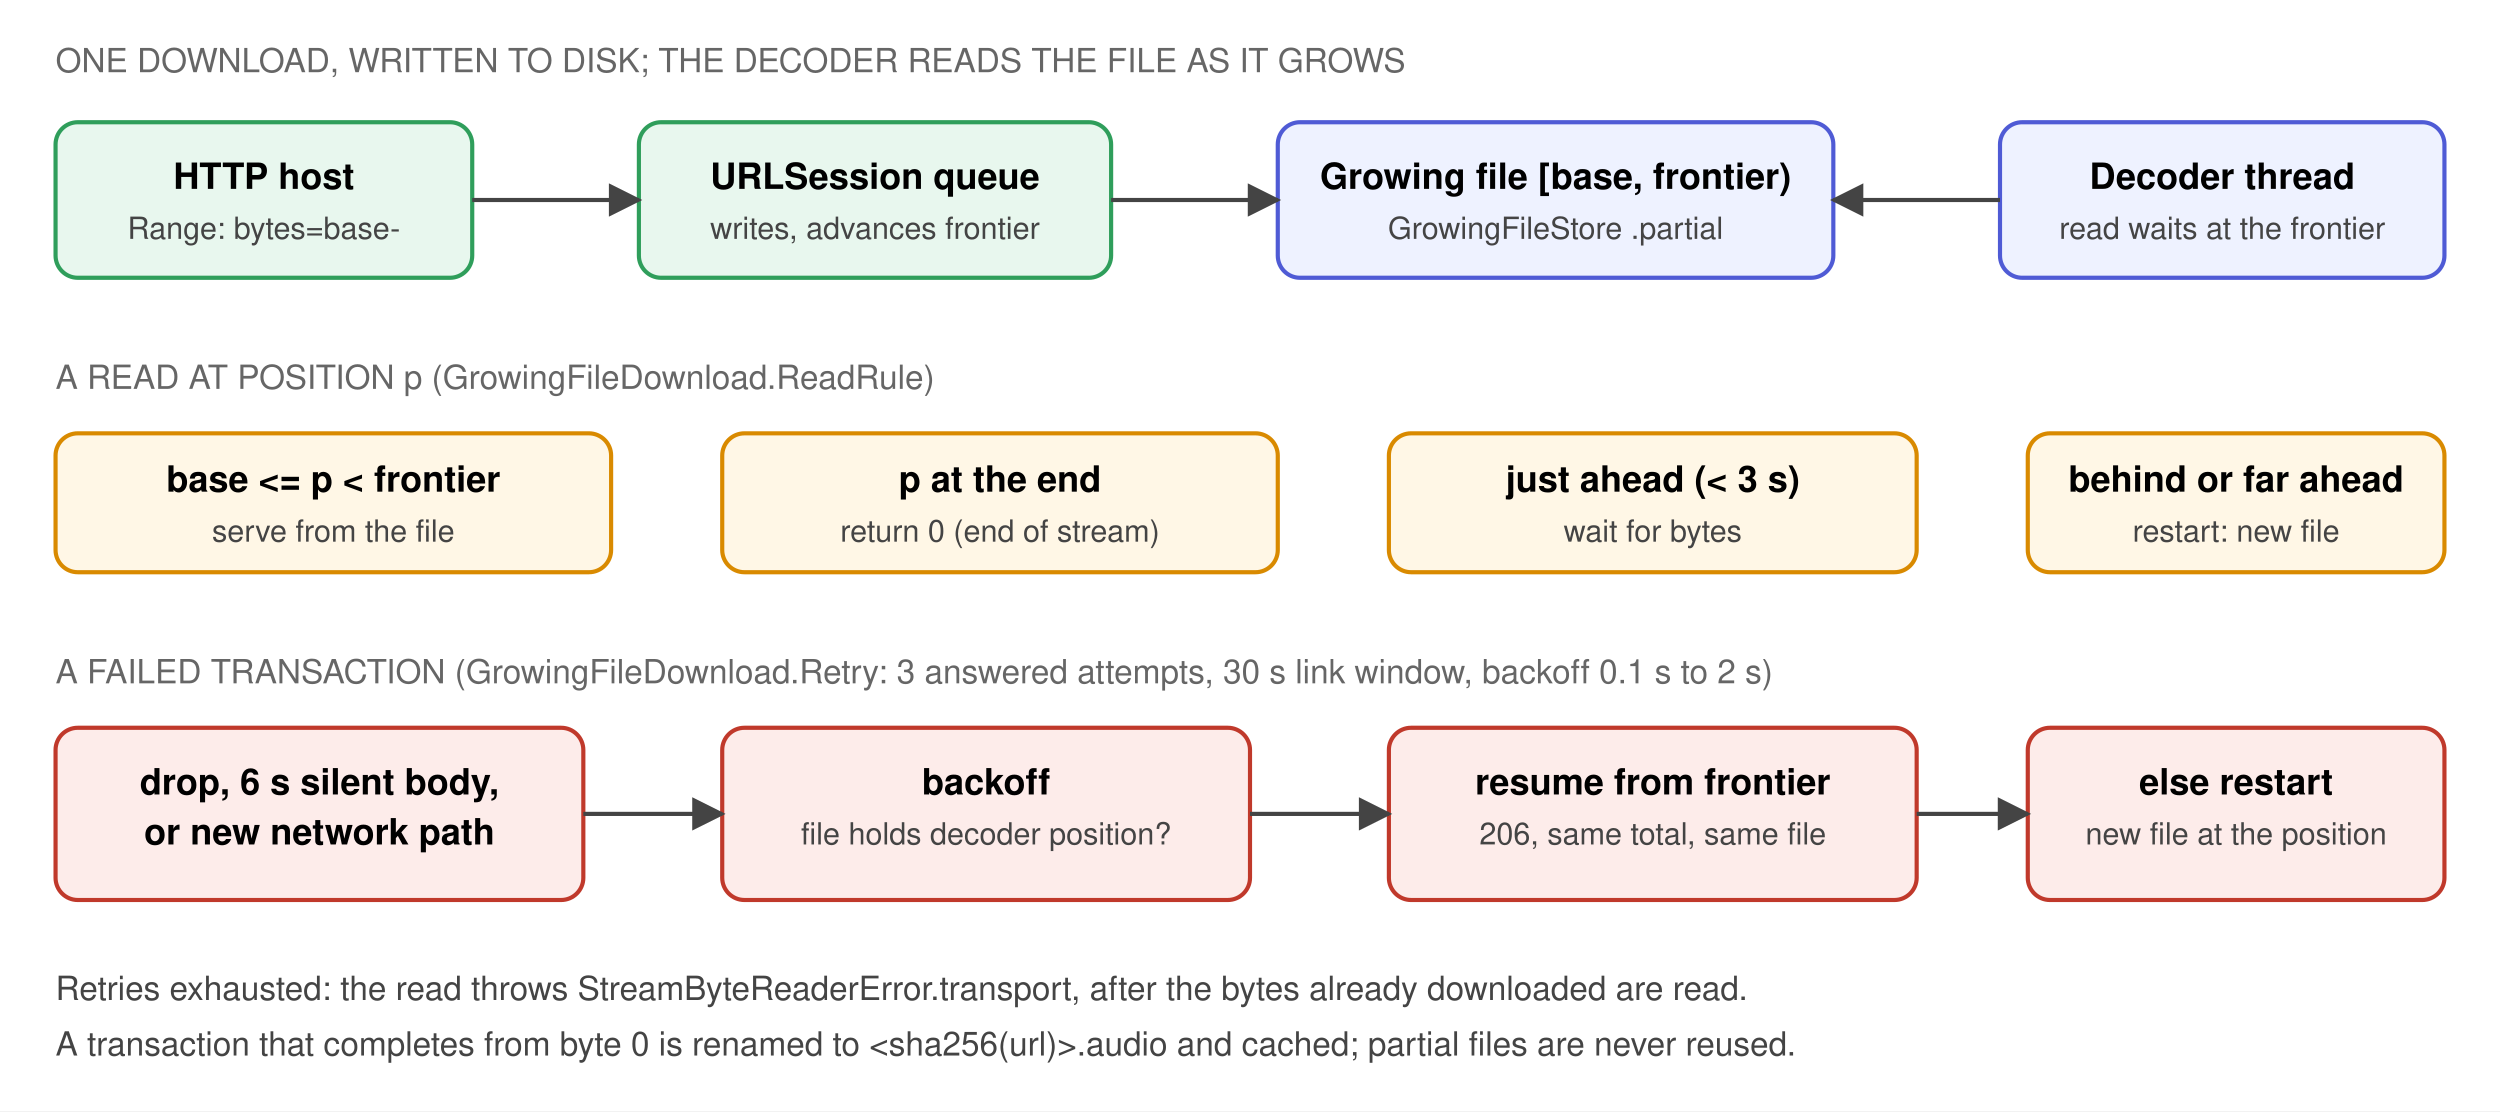
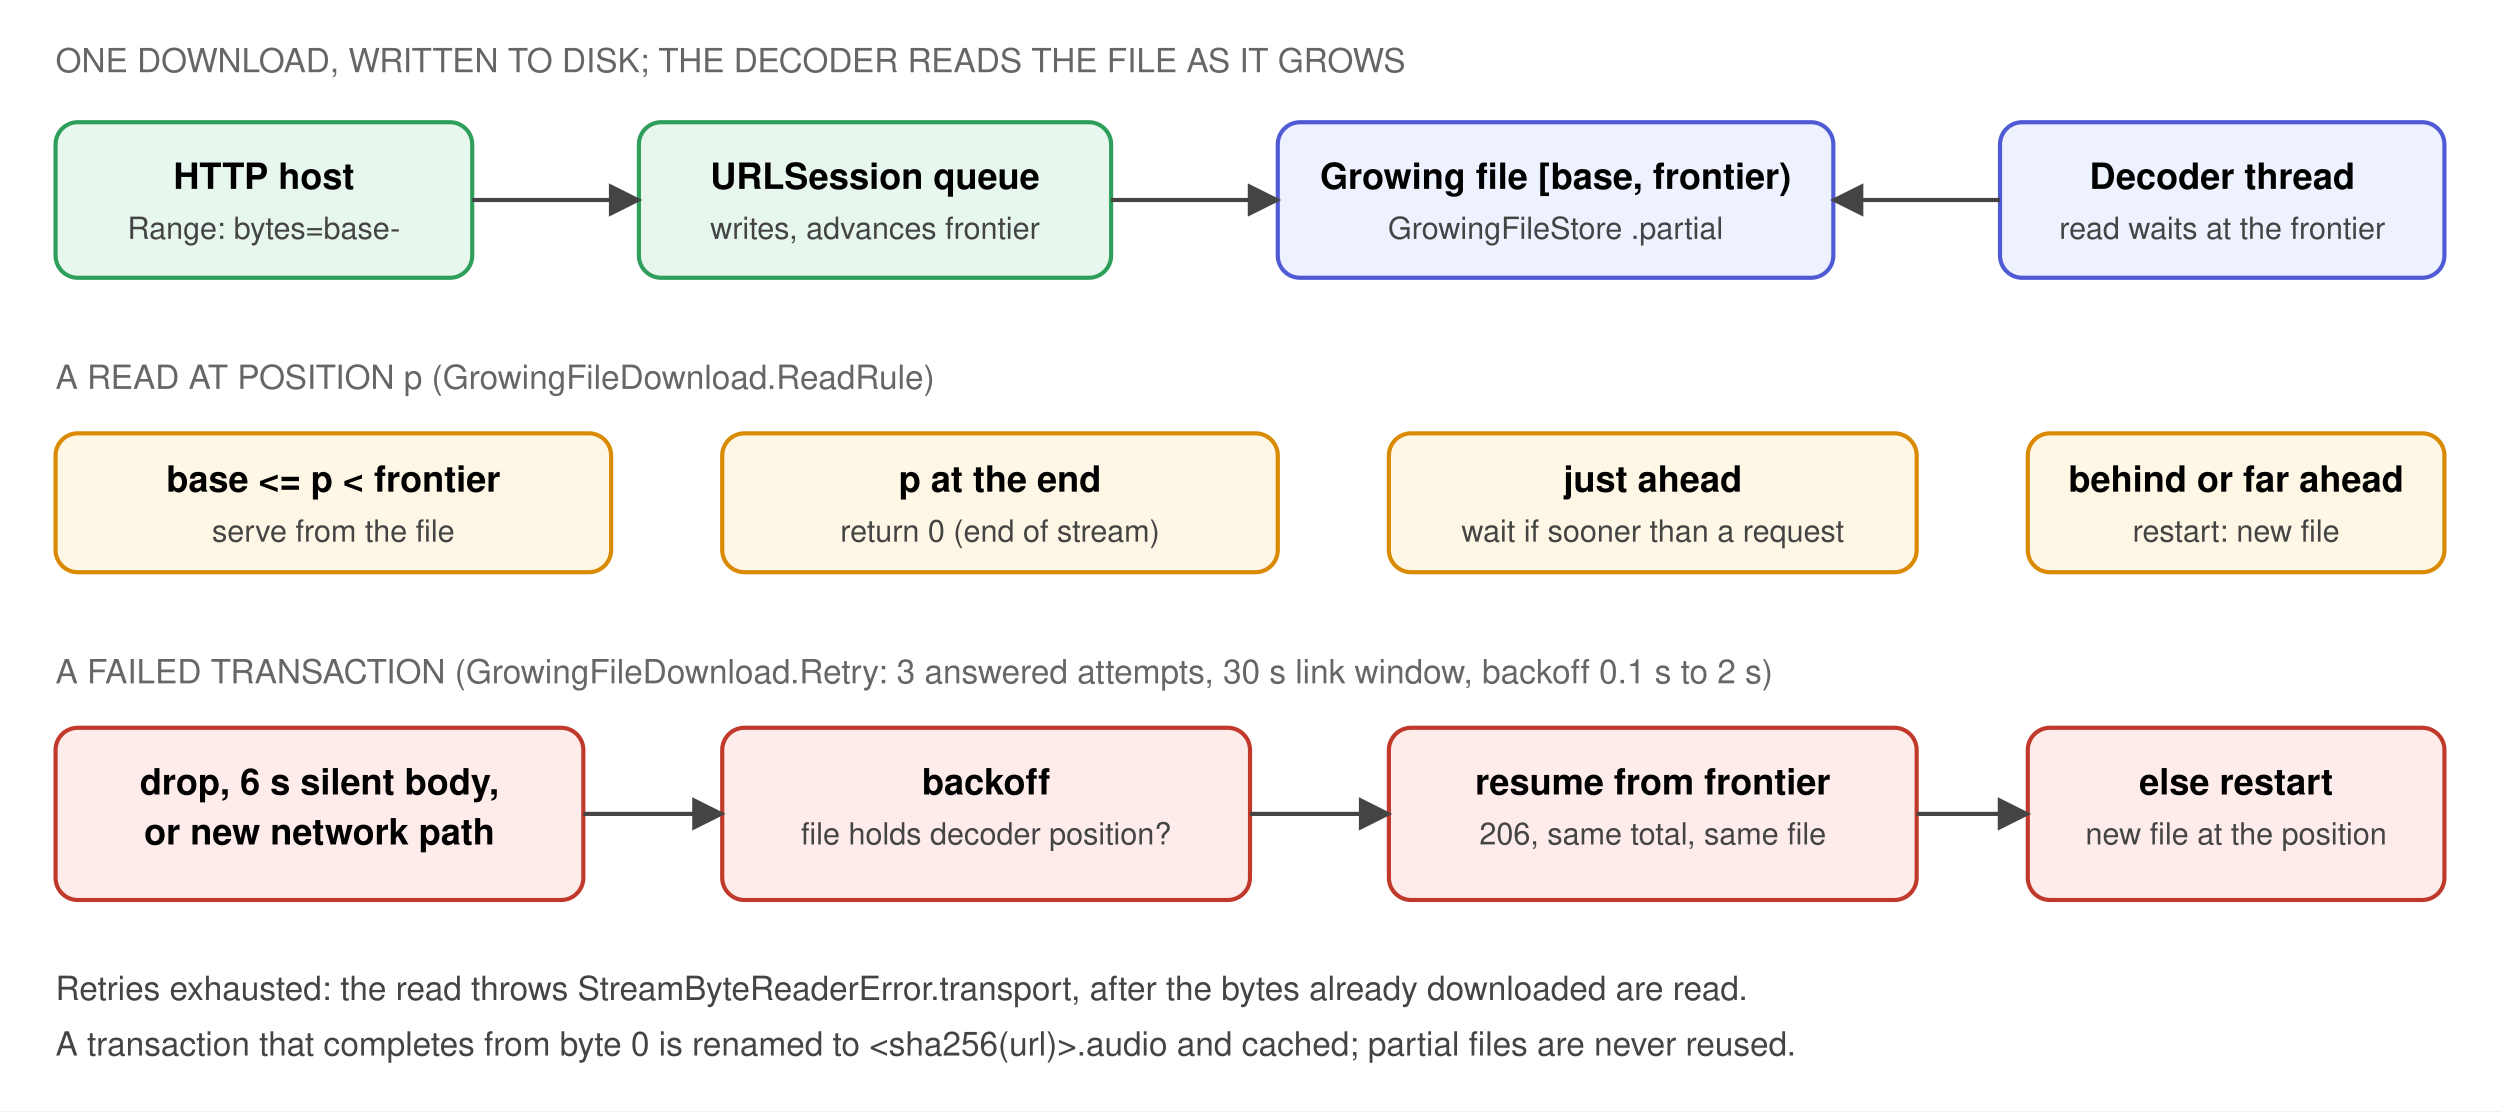
<svg xmlns="http://www.w3.org/2000/svg" viewBox="0 0 900 400" font-family="-apple-system, Helvetica, Arial, sans-serif" font-size="13">
  <defs>
    <marker id="a" viewBox="0 0 10 10" refX="9" refY="5" markerWidth="8" markerHeight="8" orient="auto">
      <path d="M0 0L10 5L0 10z" fill="#444" />
    </marker>
  </defs>
  <rect width="900" height="400" fill="#fff" />
  <text x="20" y="26" font-size="12" fill="#666">ONE DOWNLOAD, WRITTEN TO DISK; THE DECODER READS THE FILE AS IT GROWS</text>
  <g stroke="#2f9e5b" stroke-width="1.5" fill="#e8f7ee">
    <rect x="20" y="44" width="150" height="56" rx="8" />
    <rect x="230" y="44" width="170" height="56" rx="8" />
    <rect x="460" y="44" width="200" height="56" rx="8" fill="#eef2ff" stroke="#4f5bd5" />
    <rect x="720" y="44" width="160" height="56" rx="8" fill="#eef2ff" stroke="#4f5bd5" />
  </g>
  <g text-anchor="middle">
    <text x="95" y="68" font-weight="600">HTTP host</text>
    <text x="95" y="86" font-size="11" fill="#444">Range: bytes=base-</text>
    <text x="315" y="68" font-weight="600">URLSession queue</text>
    <text x="315" y="86" font-size="11" fill="#444">writes, advances frontier</text>
    <text x="560" y="68" font-weight="600">Growing file [base, frontier)</text>
    <text x="560" y="86" font-size="11" fill="#444">GrowingFileStore .partial</text>
    <text x="800" y="68" font-weight="600">Decoder thread</text>
    <text x="800" y="86" font-size="11" fill="#444">read waits at the frontier</text>
  </g>
  <g stroke="#444" stroke-width="1.5" fill="none" marker-end="url(#a)">
    <path d="M170 72 L230 72" />
    <path d="M400 72 L460 72" />
    <path d="M720 72 L660 72" />
  </g>
  <text x="20" y="140" font-size="12" fill="#666">A READ AT POSITION p (GrowingFileDownload.ReadRule)</text>
  <g stroke="#d98a00" stroke-width="1.5" fill="#fff7e6">
    <rect x="20" y="156" width="200" height="50" rx="8" />
    <rect x="260" y="156" width="200" height="50" rx="8" />
    <rect x="500" y="156" width="190" height="50" rx="8" />
    <rect x="730" y="156" width="150" height="50" rx="8" />
  </g>
  <g text-anchor="middle">
    <text x="120" y="177" font-weight="600">base &lt;= p &lt; frontier</text>
    <text x="120" y="195" font-size="11" fill="#444">serve from the file</text>
    <text x="360" y="177" font-weight="600">p at the end</text>
    <text x="360" y="195" font-size="11" fill="#444">return 0 (end of stream)</text>
-     <text x="595" y="177" font-weight="600">just ahead (&lt; 3 s)</text>
-     <text x="595" y="195" font-size="11" fill="#444">wait for bytes</text>
+     <text x="595" y="177" font-weight="600">just ahead</text>
+     <text x="595" y="195" font-size="11" fill="#444">wait if sooner than a request</text>
    <text x="805" y="177" font-weight="600">behind or far ahead</text>
    <text x="805" y="195" font-size="11" fill="#444">restart: new file</text>
  </g>
  <text x="20" y="246" font-size="12" fill="#666">A FAILED TRANSACTION (GrowingFileDownload.Retry: 3 answered attempts, 30 s link window, backoff 0.1 s to 2 s)</text>
  <g stroke="#c0392b" stroke-width="1.5" fill="#fdecea">
    <rect x="20" y="262" width="190" height="62" rx="8" />
    <rect x="260" y="262" width="190" height="62" rx="8" />
    <rect x="500" y="262" width="190" height="62" rx="8" />
    <rect x="730" y="262" width="150" height="62" rx="8" />
  </g>
  <g text-anchor="middle">
    <text x="115" y="286" font-weight="600">drop, 6 s silent body,</text>
    <text x="115" y="304" font-weight="600">or new network path</text>
    <text x="355" y="286" font-weight="600">backoff</text>
    <text x="355" y="304" font-size="11" fill="#444">file holds decoder position?</text>
    <text x="595" y="286" font-weight="600">resume from frontier</text>
    <text x="595" y="304" font-size="11" fill="#444">206, same total, same file</text>
    <text x="805" y="286" font-weight="600">else restart</text>
    <text x="805" y="304" font-size="11" fill="#444">new file at the position</text>
  </g>
  <g stroke="#444" stroke-width="1.5" fill="none" marker-end="url(#a)">
    <path d="M210 293 L260 293" />
    <path d="M450 293 L500 293" />
    <path d="M690 293 L730 293" />
  </g>
  <text x="20" y="360" font-size="12" fill="#444">Retries exhausted: the read throws StreamByteReaderError.transport, after the bytes already downloaded are read.</text>
  <text x="20" y="380" font-size="12" fill="#444">A transaction that completes from byte 0 is renamed to &lt;sha256(url)&gt;.audio and cached; partial files are never reused.</text>
</svg>
